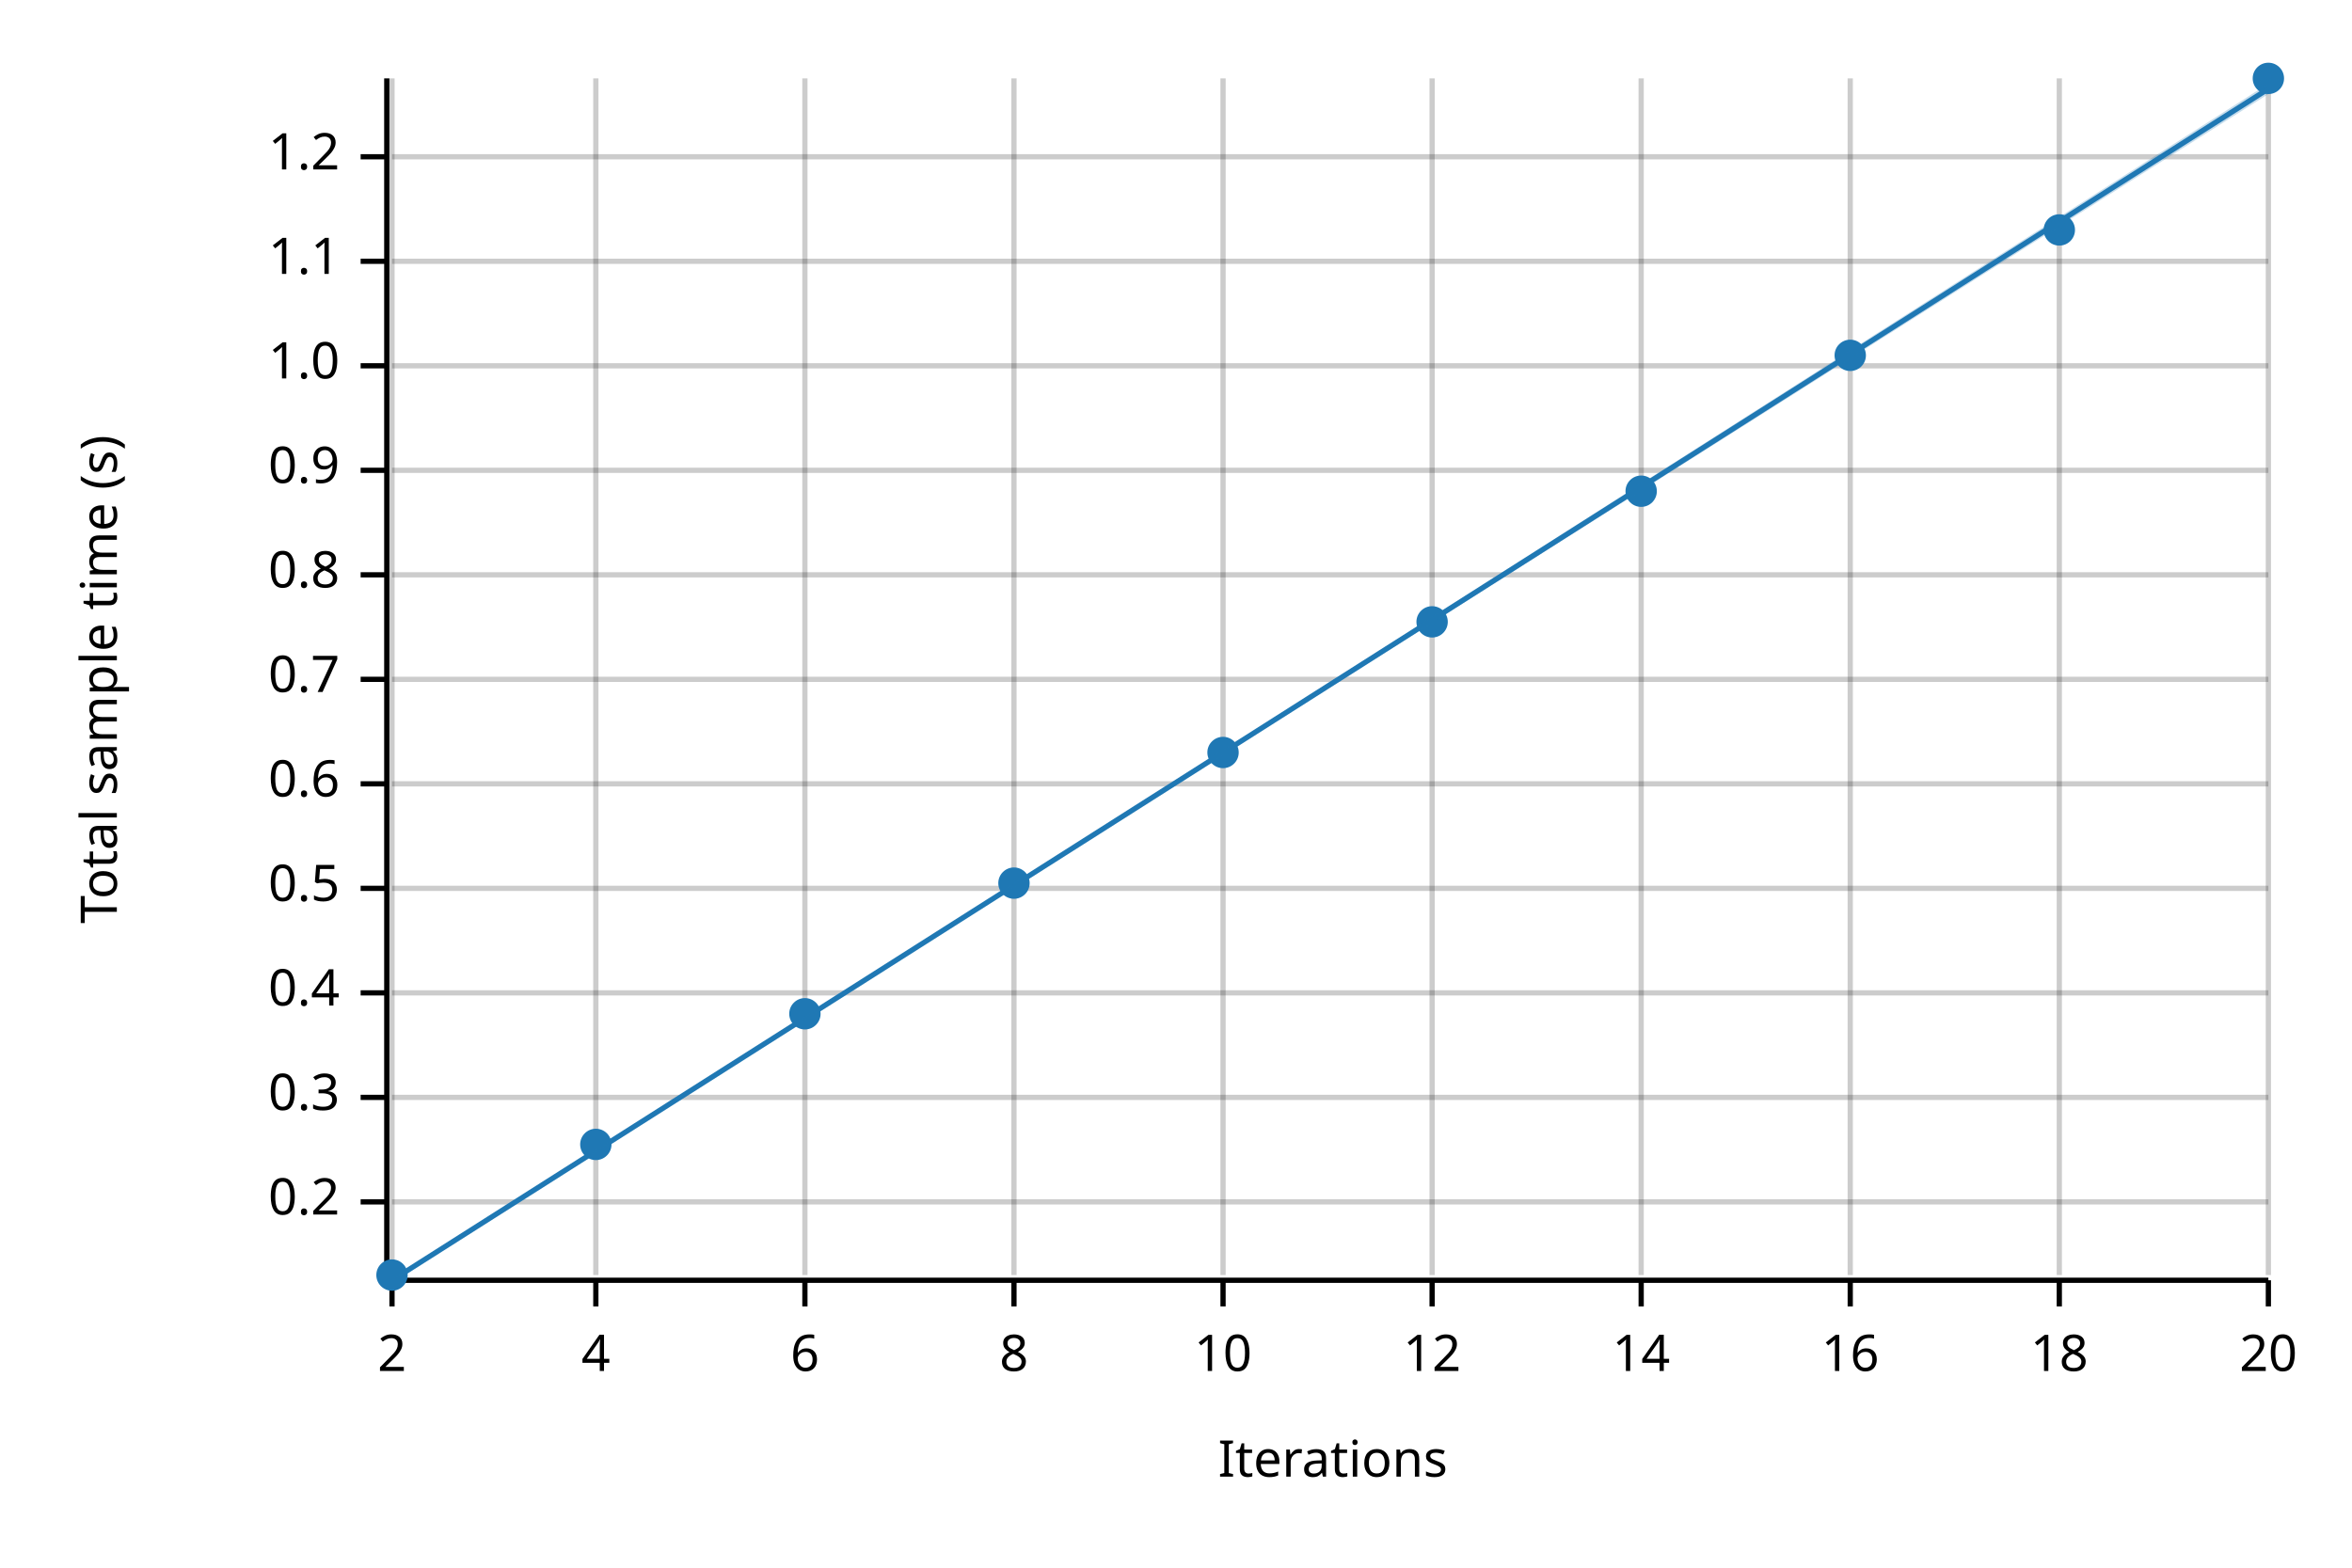
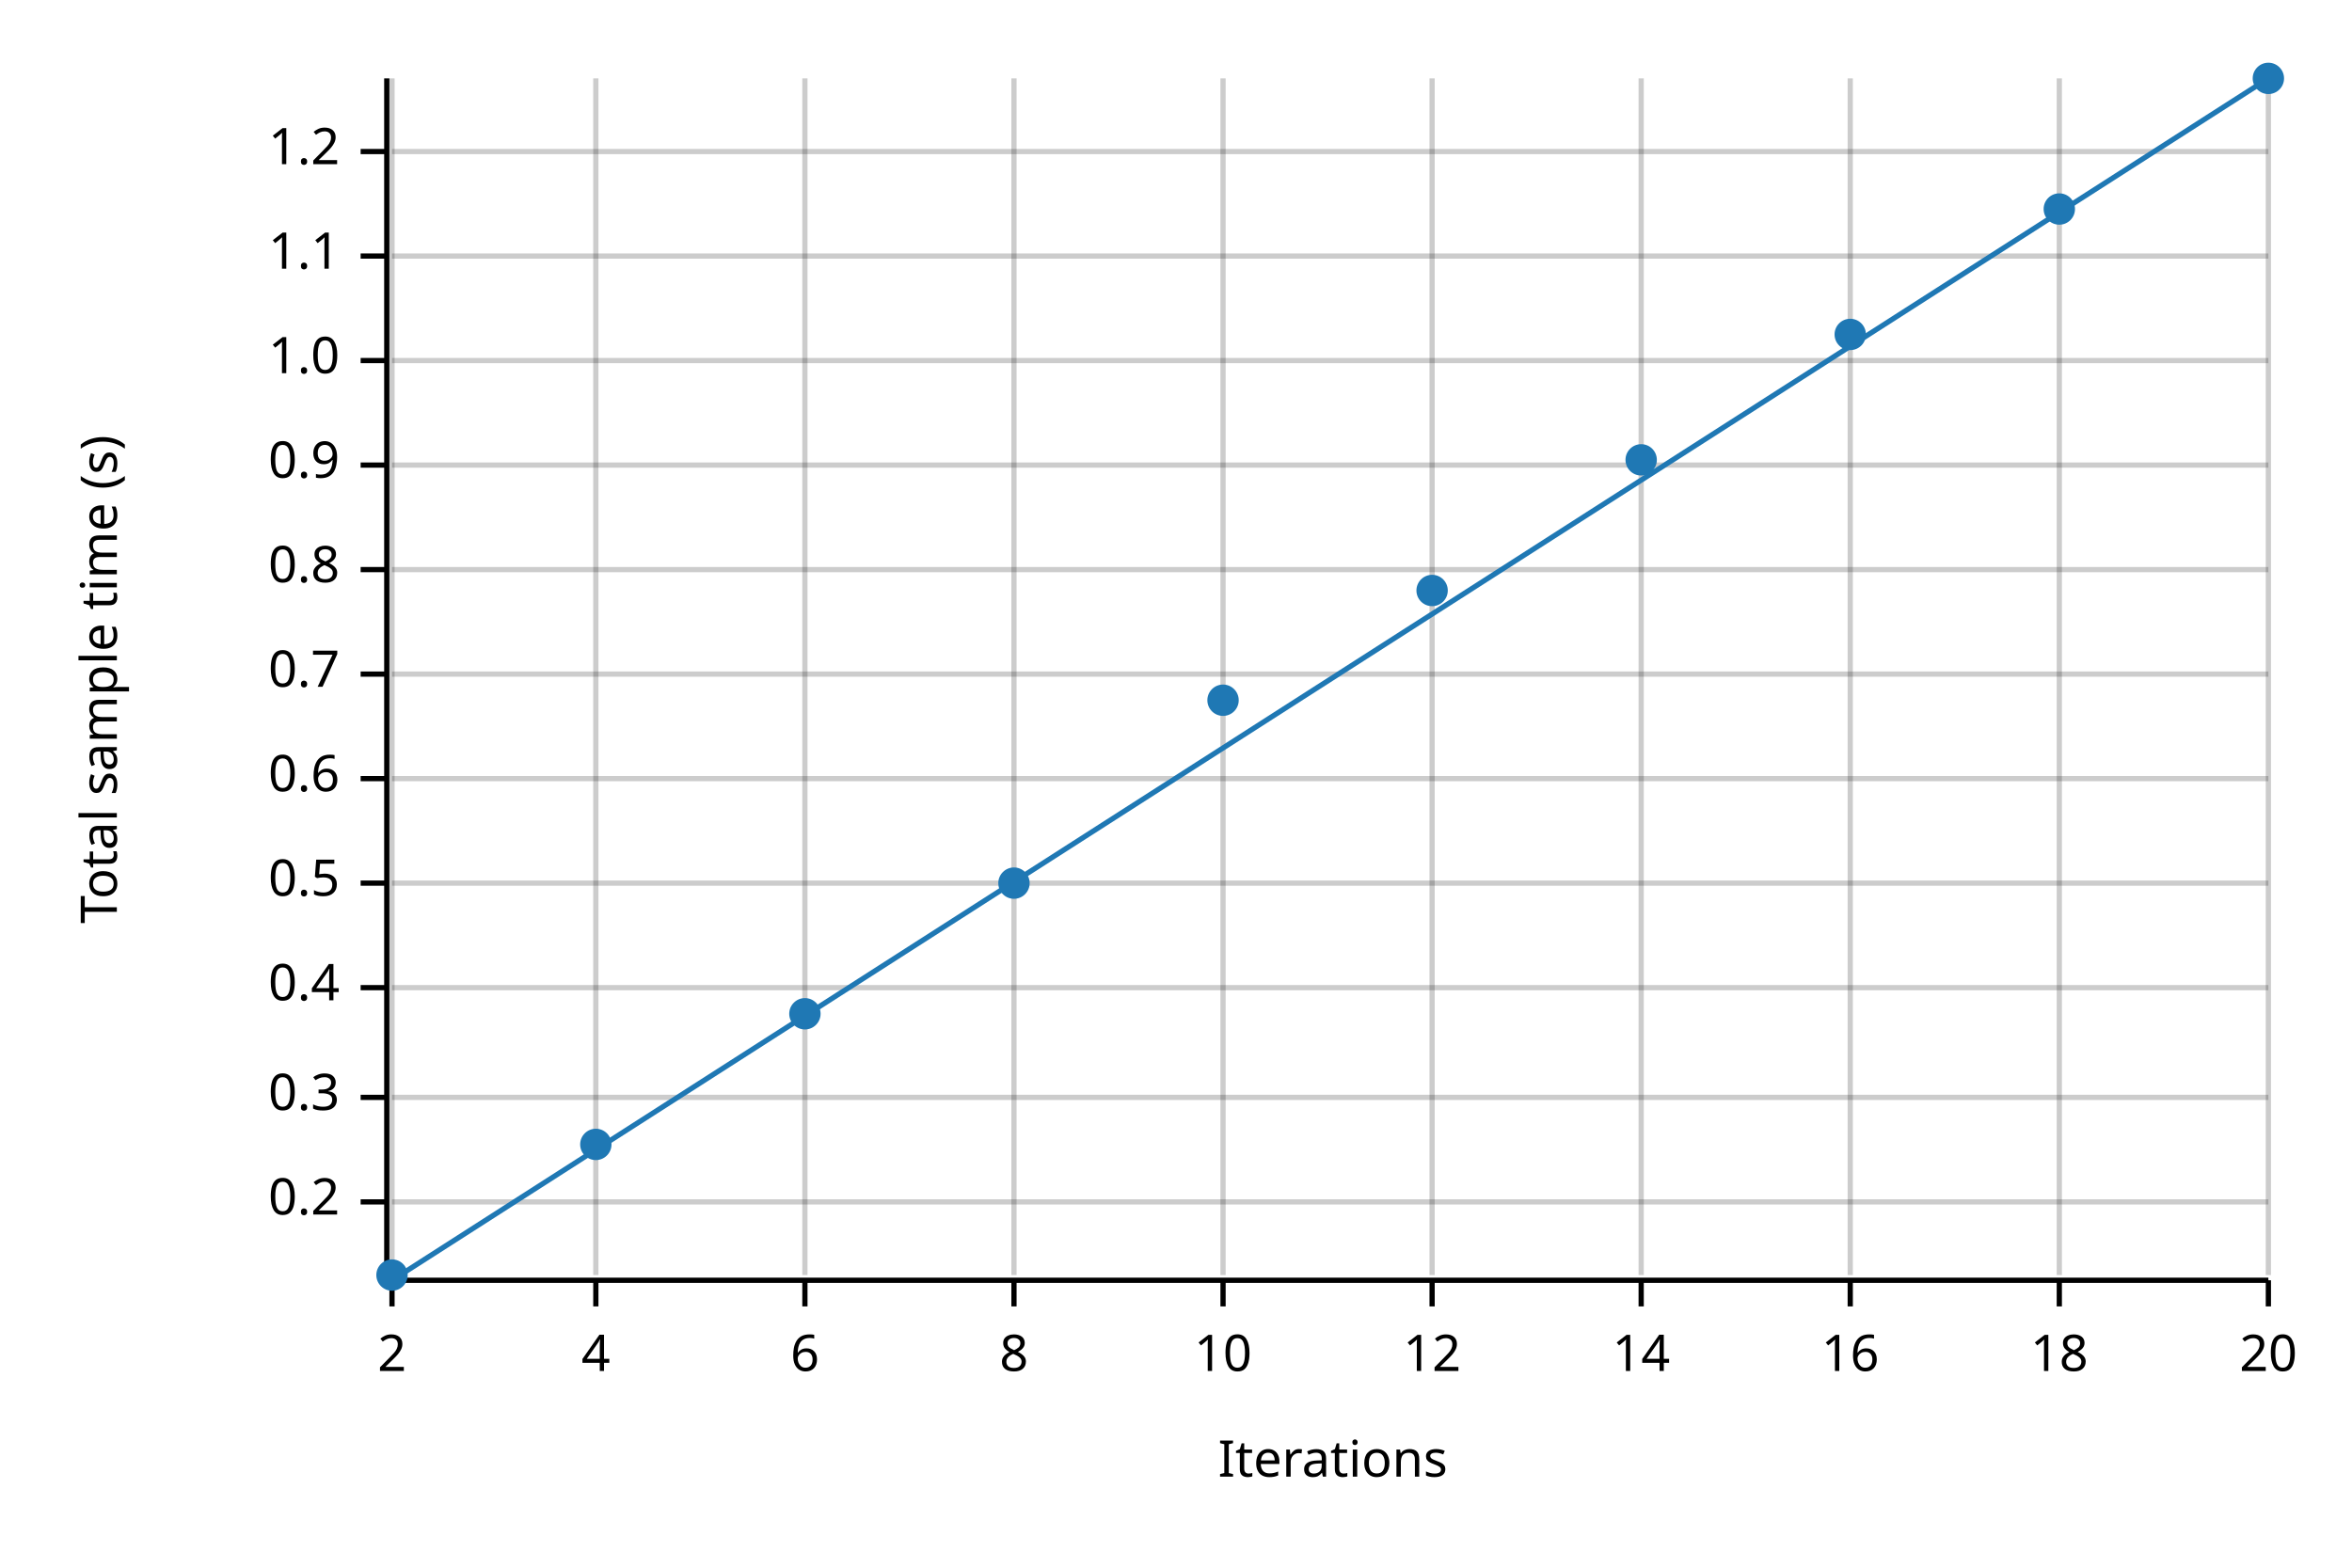
<svg xmlns="http://www.w3.org/2000/svg" width="450" height="300" viewBox="0 0 450 300">
  <text x="15" y="130" dy="0.76em" text-anchor="middle" font-family="sans-serif" font-size="9.677" opacity="1" fill="#000000" transform="rotate(270, 15, 130)">
Total sample time (s)
</text>
  <text x="255" y="285" dy="-0.5ex" text-anchor="middle" font-family="sans-serif" font-size="9.677" opacity="1" fill="#000000">
Iterations
</text>
  <line opacity="0.2" stroke="#000000" stroke-width="1" x1="75" y1="244" x2="75" y2="15" />
  <line opacity="0.2" stroke="#000000" stroke-width="1" x1="114" y1="244" x2="114" y2="15" />
  <line opacity="0.2" stroke="#000000" stroke-width="1" x1="154" y1="244" x2="154" y2="15" />
  <line opacity="0.2" stroke="#000000" stroke-width="1" x1="194" y1="244" x2="194" y2="15" />
  <line opacity="0.2" stroke="#000000" stroke-width="1" x1="234" y1="244" x2="234" y2="15" />
  <line opacity="0.2" stroke="#000000" stroke-width="1" x1="274" y1="244" x2="274" y2="15" />
  <line opacity="0.2" stroke="#000000" stroke-width="1" x1="314" y1="244" x2="314" y2="15" />
  <line opacity="0.2" stroke="#000000" stroke-width="1" x1="354" y1="244" x2="354" y2="15" />
  <line opacity="0.2" stroke="#000000" stroke-width="1" x1="394" y1="244" x2="394" y2="15" />
  <line opacity="0.2" stroke="#000000" stroke-width="1" x1="434" y1="244" x2="434" y2="15" />
  <line opacity="0.2" stroke="#000000" stroke-width="1" x1="75" y1="230" x2="434" y2="230" />
  <line opacity="0.2" stroke="#000000" stroke-width="1" x1="75" y1="210" x2="434" y2="210" />
-   <line opacity="0.2" stroke="#000000" stroke-width="1" x1="75" y1="190" x2="434" y2="190" />
-   <line opacity="0.2" stroke="#000000" stroke-width="1" x1="75" y1="170" x2="434" y2="170" />
-   <line opacity="0.2" stroke="#000000" stroke-width="1" x1="75" y1="150" x2="434" y2="150" />
-   <line opacity="0.2" stroke="#000000" stroke-width="1" x1="75" y1="130" x2="434" y2="130" />
-   <line opacity="0.2" stroke="#000000" stroke-width="1" x1="75" y1="110" x2="434" y2="110" />
-   <line opacity="0.2" stroke="#000000" stroke-width="1" x1="75" y1="90" x2="434" y2="90" />
-   <line opacity="0.2" stroke="#000000" stroke-width="1" x1="75" y1="70" x2="434" y2="70" />
-   <line opacity="0.2" stroke="#000000" stroke-width="1" x1="75" y1="50" x2="434" y2="50" />
-   <line opacity="0.2" stroke="#000000" stroke-width="1" x1="75" y1="30" x2="434" y2="30" />
+   <line opacity="0.2" stroke="#000000" stroke-width="1" x1="75" y1="189" x2="434" y2="189" />
+   <line opacity="0.2" stroke="#000000" stroke-width="1" x1="75" y1="169" x2="434" y2="169" />
+   <line opacity="0.2" stroke="#000000" stroke-width="1" x1="75" y1="149" x2="434" y2="149" />
+   <line opacity="0.2" stroke="#000000" stroke-width="1" x1="75" y1="129" x2="434" y2="129" />
+   <line opacity="0.2" stroke="#000000" stroke-width="1" x1="75" y1="109" x2="434" y2="109" />
+   <line opacity="0.2" stroke="#000000" stroke-width="1" x1="75" y1="89" x2="434" y2="89" />
+   <line opacity="0.2" stroke="#000000" stroke-width="1" x1="75" y1="69" x2="434" y2="69" />
+   <line opacity="0.2" stroke="#000000" stroke-width="1" x1="75" y1="49" x2="434" y2="49" />
+   <line opacity="0.2" stroke="#000000" stroke-width="1" x1="75" y1="29" x2="434" y2="29" />
  <polyline fill="none" opacity="1" stroke="#000000" stroke-width="1" points="74,15 74,244 " />
  <text x="65" y="230" dy="0.5ex" text-anchor="end" font-family="sans-serif" font-size="9.677" opacity="1" fill="#000000">
0.2
</text>
  <polyline fill="none" opacity="1" stroke="#000000" stroke-width="1" points="69,230 74,230 " />
  <text x="65" y="210" dy="0.5ex" text-anchor="end" font-family="sans-serif" font-size="9.677" opacity="1" fill="#000000">
0.3
</text>
  <polyline fill="none" opacity="1" stroke="#000000" stroke-width="1" points="69,210 74,210 " />
-   <text x="65" y="190" dy="0.5ex" text-anchor="end" font-family="sans-serif" font-size="9.677" opacity="1" fill="#000000">
+   <text x="65" y="189" dy="0.5ex" text-anchor="end" font-family="sans-serif" font-size="9.677" opacity="1" fill="#000000">
0.4
</text>
-   <polyline fill="none" opacity="1" stroke="#000000" stroke-width="1" points="69,190 74,190 " />
-   <text x="65" y="170" dy="0.5ex" text-anchor="end" font-family="sans-serif" font-size="9.677" opacity="1" fill="#000000">
+   <polyline fill="none" opacity="1" stroke="#000000" stroke-width="1" points="69,189 74,189 " />
+   <text x="65" y="169" dy="0.5ex" text-anchor="end" font-family="sans-serif" font-size="9.677" opacity="1" fill="#000000">
0.5
</text>
-   <polyline fill="none" opacity="1" stroke="#000000" stroke-width="1" points="69,170 74,170 " />
-   <text x="65" y="150" dy="0.5ex" text-anchor="end" font-family="sans-serif" font-size="9.677" opacity="1" fill="#000000">
+   <polyline fill="none" opacity="1" stroke="#000000" stroke-width="1" points="69,169 74,169 " />
+   <text x="65" y="149" dy="0.5ex" text-anchor="end" font-family="sans-serif" font-size="9.677" opacity="1" fill="#000000">
0.6
</text>
-   <polyline fill="none" opacity="1" stroke="#000000" stroke-width="1" points="69,150 74,150 " />
-   <text x="65" y="130" dy="0.5ex" text-anchor="end" font-family="sans-serif" font-size="9.677" opacity="1" fill="#000000">
+   <polyline fill="none" opacity="1" stroke="#000000" stroke-width="1" points="69,149 74,149 " />
+   <text x="65" y="129" dy="0.5ex" text-anchor="end" font-family="sans-serif" font-size="9.677" opacity="1" fill="#000000">
0.7
</text>
-   <polyline fill="none" opacity="1" stroke="#000000" stroke-width="1" points="69,130 74,130 " />
-   <text x="65" y="110" dy="0.5ex" text-anchor="end" font-family="sans-serif" font-size="9.677" opacity="1" fill="#000000">
+   <polyline fill="none" opacity="1" stroke="#000000" stroke-width="1" points="69,129 74,129 " />
+   <text x="65" y="109" dy="0.5ex" text-anchor="end" font-family="sans-serif" font-size="9.677" opacity="1" fill="#000000">
0.8
</text>
-   <polyline fill="none" opacity="1" stroke="#000000" stroke-width="1" points="69,110 74,110 " />
-   <text x="65" y="90" dy="0.5ex" text-anchor="end" font-family="sans-serif" font-size="9.677" opacity="1" fill="#000000">
+   <polyline fill="none" opacity="1" stroke="#000000" stroke-width="1" points="69,109 74,109 " />
+   <text x="65" y="89" dy="0.5ex" text-anchor="end" font-family="sans-serif" font-size="9.677" opacity="1" fill="#000000">
0.9
</text>
-   <polyline fill="none" opacity="1" stroke="#000000" stroke-width="1" points="69,90 74,90 " />
-   <text x="65" y="70" dy="0.5ex" text-anchor="end" font-family="sans-serif" font-size="9.677" opacity="1" fill="#000000">
+   <polyline fill="none" opacity="1" stroke="#000000" stroke-width="1" points="69,89 74,89 " />
+   <text x="65" y="69" dy="0.5ex" text-anchor="end" font-family="sans-serif" font-size="9.677" opacity="1" fill="#000000">
1.0
</text>
-   <polyline fill="none" opacity="1" stroke="#000000" stroke-width="1" points="69,70 74,70 " />
-   <text x="65" y="50" dy="0.5ex" text-anchor="end" font-family="sans-serif" font-size="9.677" opacity="1" fill="#000000">
+   <polyline fill="none" opacity="1" stroke="#000000" stroke-width="1" points="69,69 74,69 " />
+   <text x="65" y="49" dy="0.5ex" text-anchor="end" font-family="sans-serif" font-size="9.677" opacity="1" fill="#000000">
1.1
</text>
-   <polyline fill="none" opacity="1" stroke="#000000" stroke-width="1" points="69,50 74,50 " />
-   <text x="65" y="30" dy="0.5ex" text-anchor="end" font-family="sans-serif" font-size="9.677" opacity="1" fill="#000000">
+   <polyline fill="none" opacity="1" stroke="#000000" stroke-width="1" points="69,49 74,49 " />
+   <text x="65" y="29" dy="0.5ex" text-anchor="end" font-family="sans-serif" font-size="9.677" opacity="1" fill="#000000">
1.2
</text>
-   <polyline fill="none" opacity="1" stroke="#000000" stroke-width="1" points="69,30 74,30 " />
+   <polyline fill="none" opacity="1" stroke="#000000" stroke-width="1" points="69,29 74,29 " />
  <polyline fill="none" opacity="1" stroke="#000000" stroke-width="1" points="75,245 434,245 " />
  <text x="75" y="255" dy="0.76em" text-anchor="middle" font-family="sans-serif" font-size="9.677" opacity="1" fill="#000000">
2
</text>
  <polyline fill="none" opacity="1" stroke="#000000" stroke-width="1" points="75,245 75,250 " />
  <text x="114" y="255" dy="0.76em" text-anchor="middle" font-family="sans-serif" font-size="9.677" opacity="1" fill="#000000">
4
</text>
  <polyline fill="none" opacity="1" stroke="#000000" stroke-width="1" points="114,245 114,250 " />
  <text x="154" y="255" dy="0.76em" text-anchor="middle" font-family="sans-serif" font-size="9.677" opacity="1" fill="#000000">
6
</text>
  <polyline fill="none" opacity="1" stroke="#000000" stroke-width="1" points="154,245 154,250 " />
  <text x="194" y="255" dy="0.76em" text-anchor="middle" font-family="sans-serif" font-size="9.677" opacity="1" fill="#000000">
8
</text>
  <polyline fill="none" opacity="1" stroke="#000000" stroke-width="1" points="194,245 194,250 " />
  <text x="234" y="255" dy="0.76em" text-anchor="middle" font-family="sans-serif" font-size="9.677" opacity="1" fill="#000000">
10
</text>
  <polyline fill="none" opacity="1" stroke="#000000" stroke-width="1" points="234,245 234,250 " />
  <text x="274" y="255" dy="0.76em" text-anchor="middle" font-family="sans-serif" font-size="9.677" opacity="1" fill="#000000">
12
</text>
  <polyline fill="none" opacity="1" stroke="#000000" stroke-width="1" points="274,245 274,250 " />
  <text x="314" y="255" dy="0.76em" text-anchor="middle" font-family="sans-serif" font-size="9.677" opacity="1" fill="#000000">
14
</text>
  <polyline fill="none" opacity="1" stroke="#000000" stroke-width="1" points="314,245 314,250 " />
  <text x="354" y="255" dy="0.76em" text-anchor="middle" font-family="sans-serif" font-size="9.677" opacity="1" fill="#000000">
16
</text>
  <polyline fill="none" opacity="1" stroke="#000000" stroke-width="1" points="354,245 354,250 " />
  <text x="394" y="255" dy="0.76em" text-anchor="middle" font-family="sans-serif" font-size="9.677" opacity="1" fill="#000000">
18
</text>
  <polyline fill="none" opacity="1" stroke="#000000" stroke-width="1" points="394,245 394,250 " />
  <text x="434" y="255" dy="0.76em" text-anchor="middle" font-family="sans-serif" font-size="9.677" opacity="1" fill="#000000">
20
</text>
  <polyline fill="none" opacity="1" stroke="#000000" stroke-width="1" points="434,245 434,250 " />
  <circle cx="75" cy="244" r="3" opacity="1" fill="#1F78B4" stroke="none" stroke-width="1" />
  <circle cx="114" cy="219" r="3" opacity="1" fill="#1F78B4" stroke="none" stroke-width="1" />
  <circle cx="154" cy="194" r="3" opacity="1" fill="#1F78B4" stroke="none" stroke-width="1" />
  <circle cx="194" cy="169" r="3" opacity="1" fill="#1F78B4" stroke="none" stroke-width="1" />
-   <circle cx="234" cy="144" r="3" opacity="1" fill="#1F78B4" stroke="none" stroke-width="1" />
-   <circle cx="274" cy="119" r="3" opacity="1" fill="#1F78B4" stroke="none" stroke-width="1" />
-   <circle cx="314" cy="94" r="3" opacity="1" fill="#1F78B4" stroke="none" stroke-width="1" />
-   <circle cx="354" cy="68" r="3" opacity="1" fill="#1F78B4" stroke="none" stroke-width="1" />
-   <circle cx="394" cy="44" r="3" opacity="1" fill="#1F78B4" stroke="none" stroke-width="1" />
+   <circle cx="234" cy="134" r="3" opacity="1" fill="#1F78B4" stroke="none" stroke-width="1" />
+   <circle cx="274" cy="113" r="3" opacity="1" fill="#1F78B4" stroke="none" stroke-width="1" />
+   <circle cx="314" cy="88" r="3" opacity="1" fill="#1F78B4" stroke="none" stroke-width="1" />
+   <circle cx="354" cy="64" r="3" opacity="1" fill="#1F78B4" stroke="none" stroke-width="1" />
+   <circle cx="394" cy="40" r="3" opacity="1" fill="#1F78B4" stroke="none" stroke-width="1" />
  <circle cx="434" cy="15" r="3" opacity="1" fill="#1F78B4" stroke="none" stroke-width="1" />
-   <polyline fill="none" opacity="1" stroke="#1F78B4" stroke-width="1" points="75,245 434,17 " />
-   <polygon opacity="0.25" fill="#1F78B4" points="75,245 434,18 434,16 " />
+   <polyline fill="none" opacity="1" stroke="#1F78B4" stroke-width="1" points="75,245 434,15 " />
+   <polygon opacity="0.25" fill="#1F78B4" points="75,245 434,15 434,15 " />
</svg>
